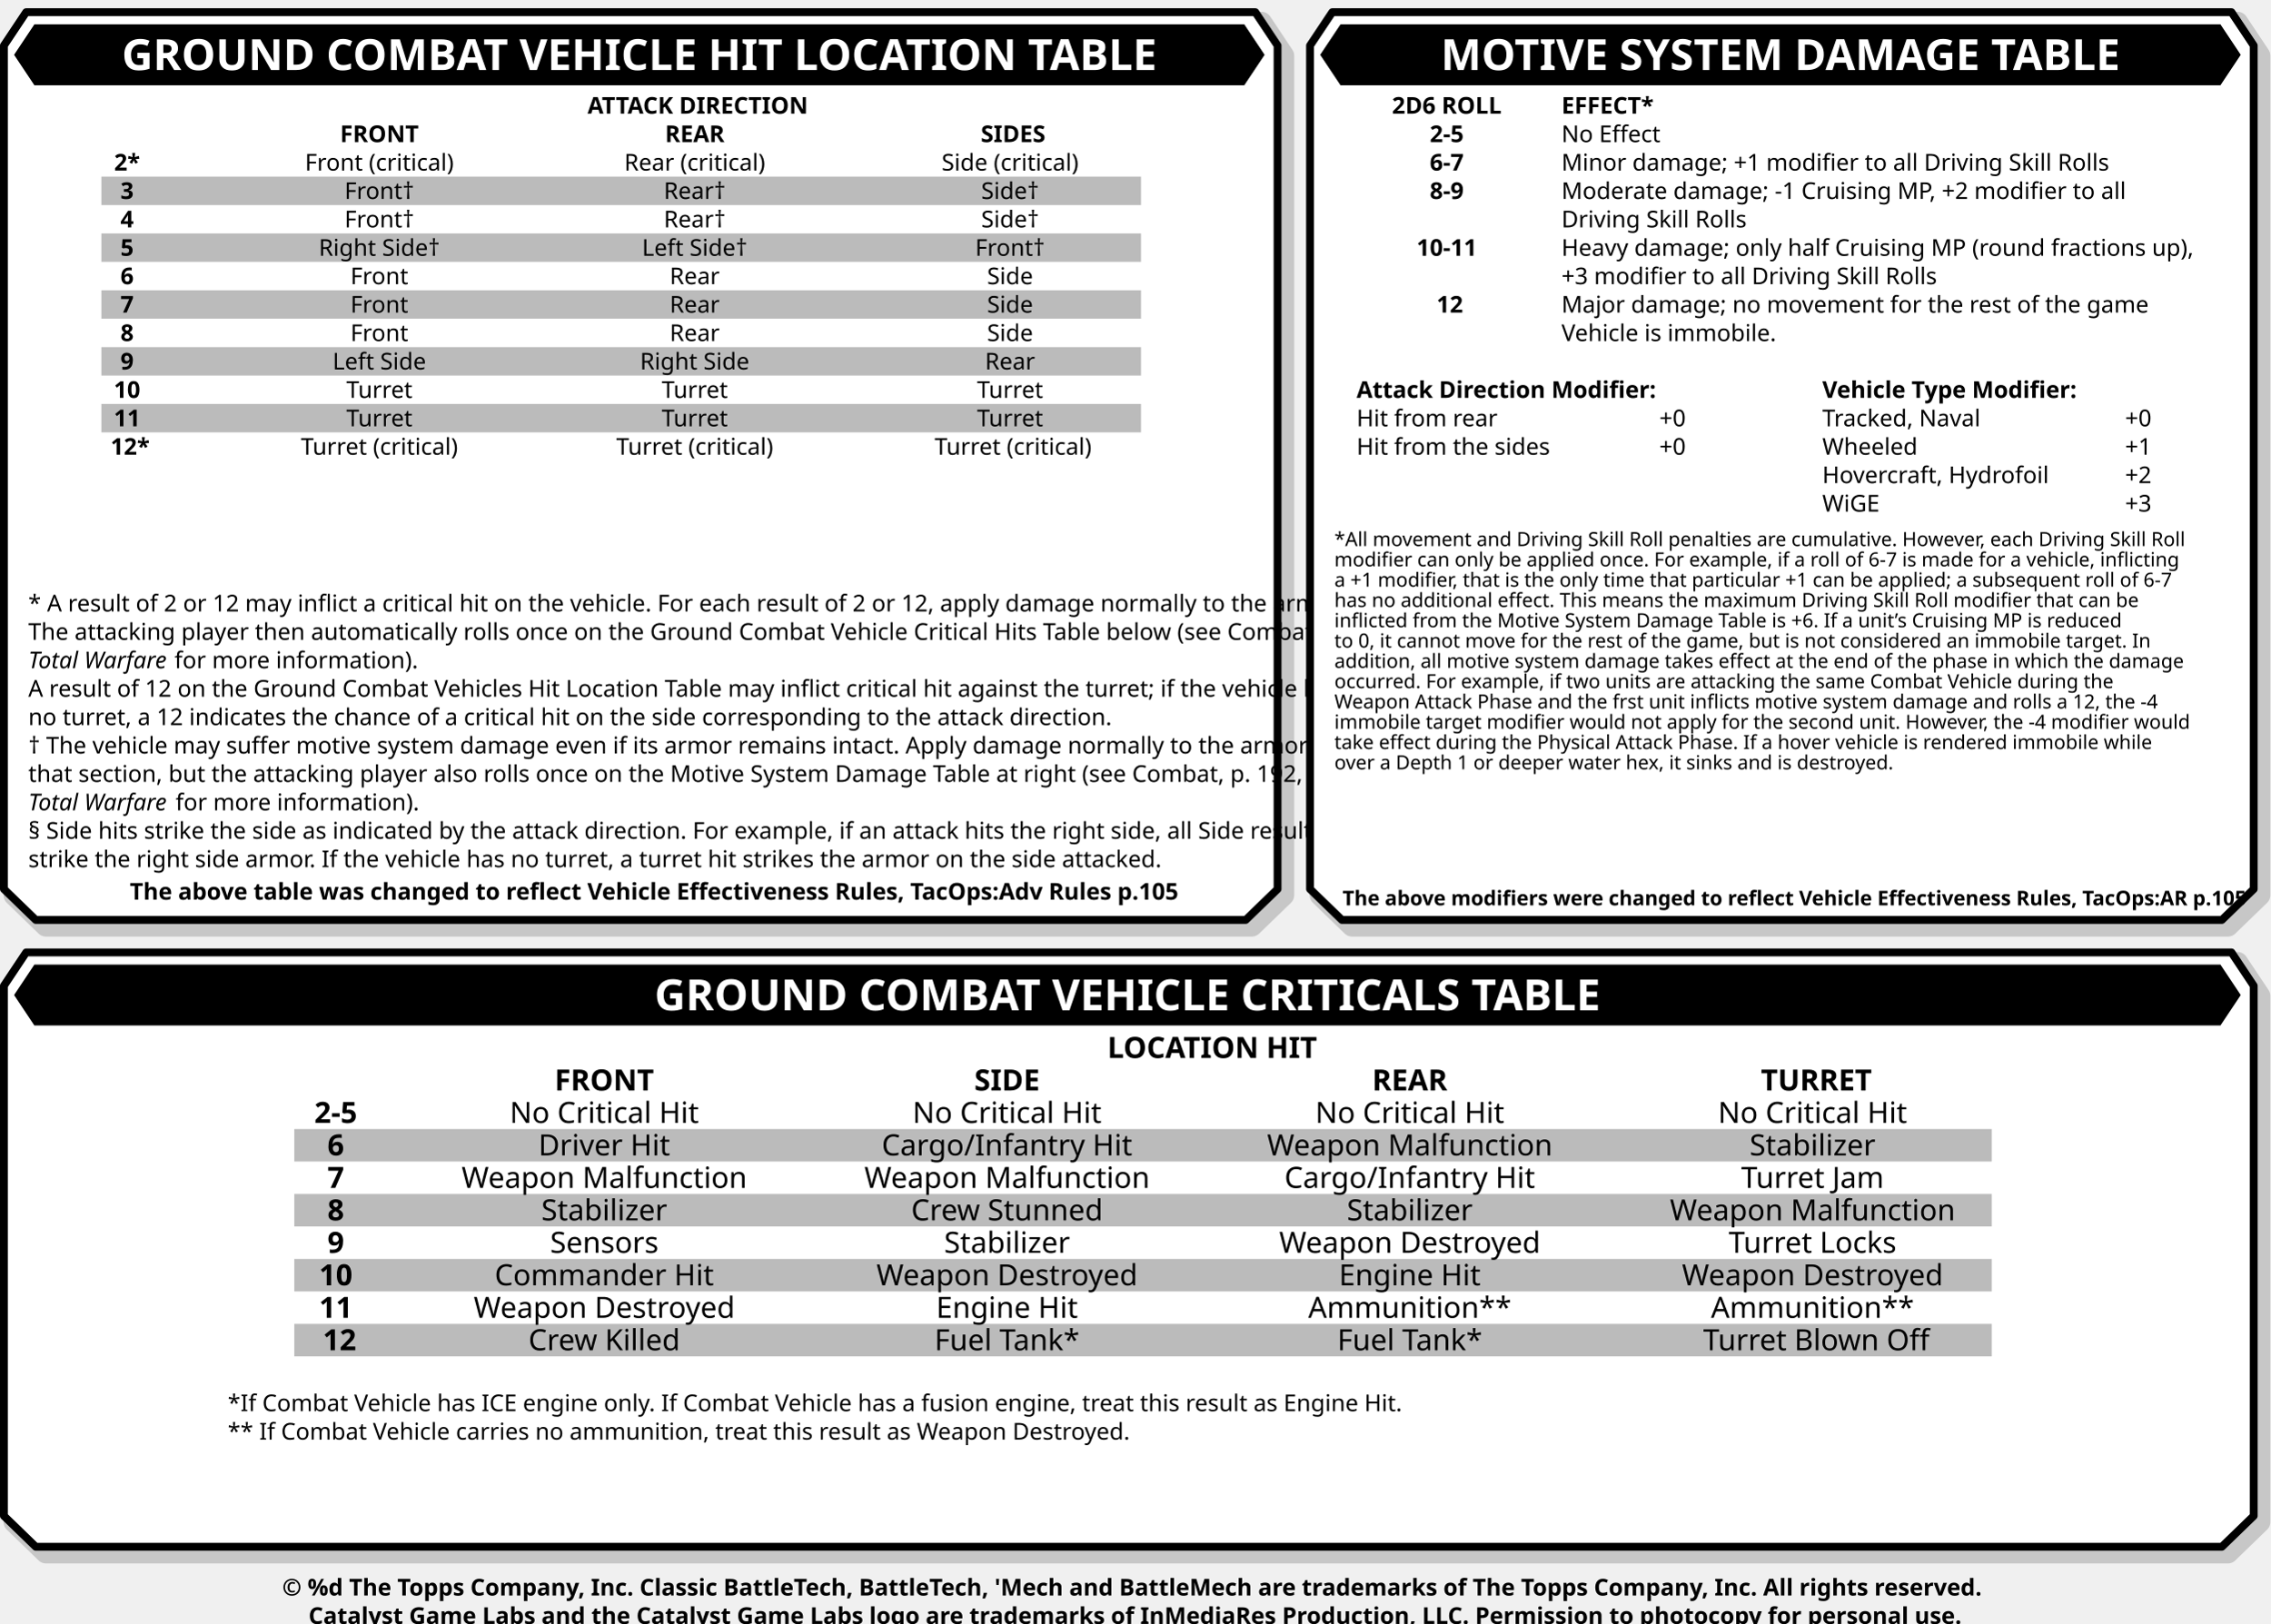
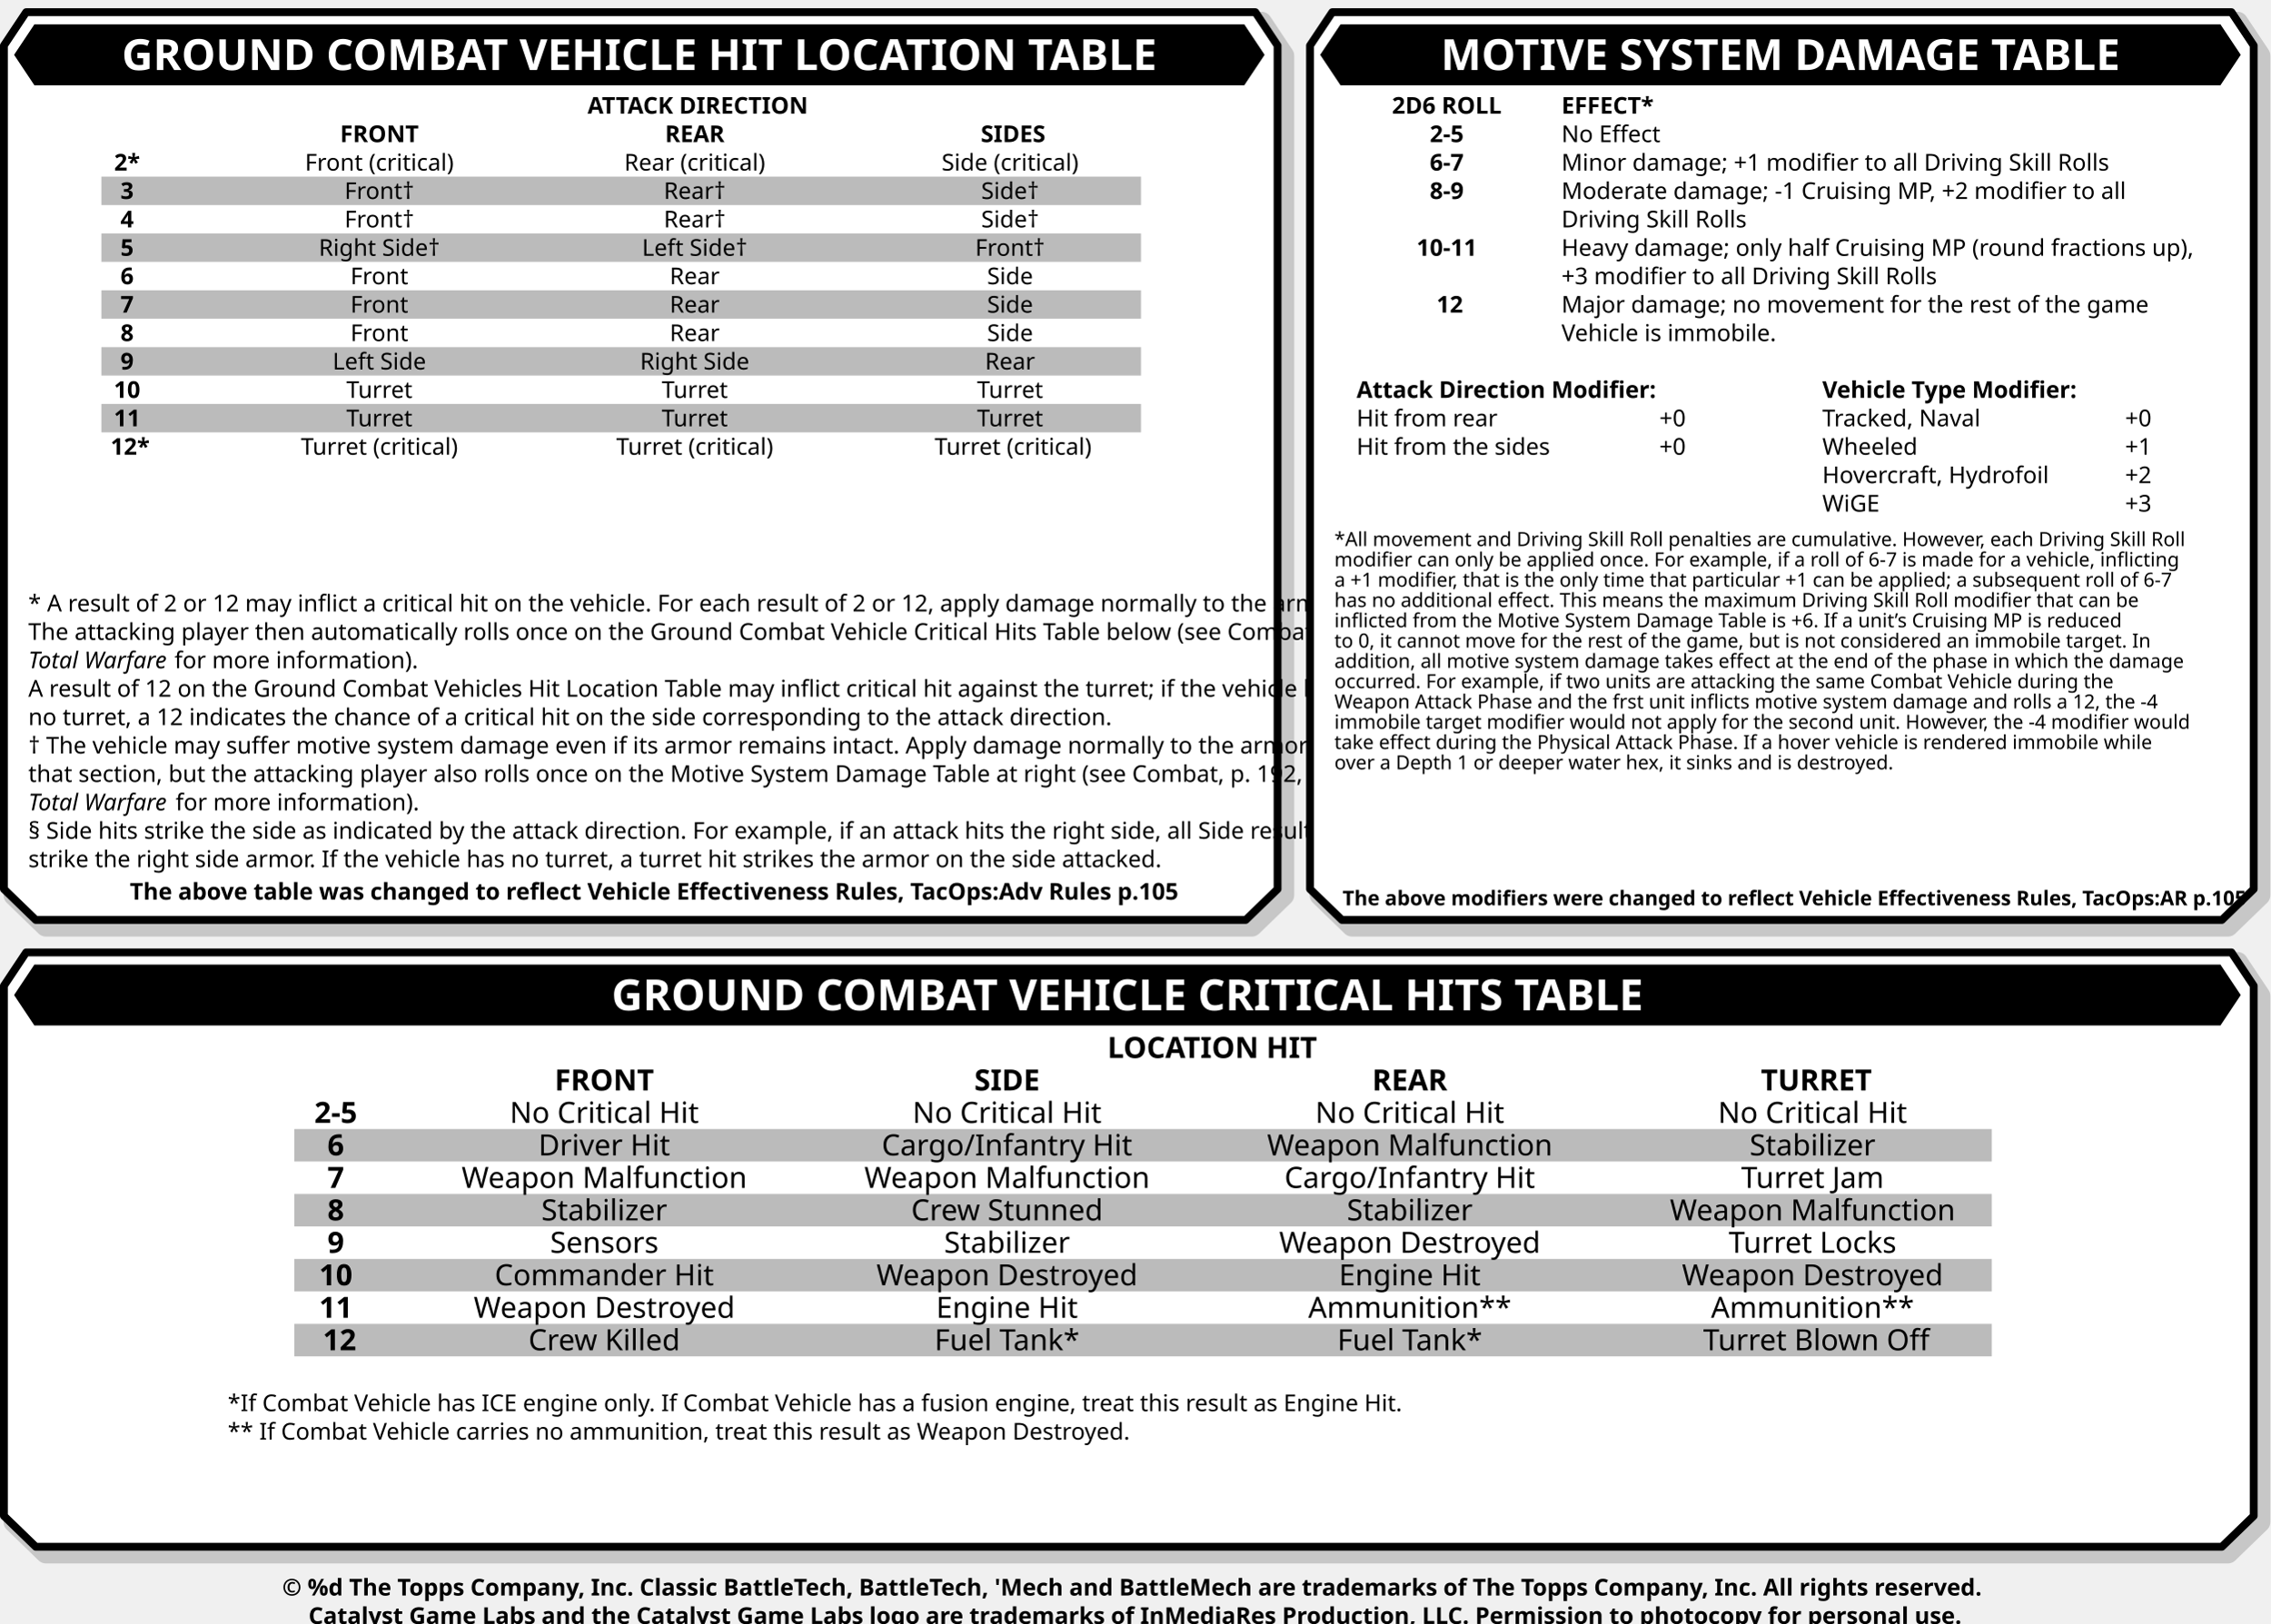
<svg xmlns="http://www.w3.org/2000/svg" contentScriptType="text/ecmascript" width="559.0" zoomAndPan="magnify" contentStyleType="text/css" height="400.0" preserveAspectRatio="xMidYMid meet" version="1.0" id="svg155">
  <defs id="defs155" />
  <g style="mml-color-elements:" id="rs_template">
    <text font-size="5.7px" transform="translate (279.5 400.0)" fill="#000000" text-anchor="middle" font-family="Eurostile" id="footer" font-weight="bold">
      <tspan lengthAdjust="spacingAndGlyphs" x="0.0" id="tspanCopyright" y="-7.000" textLength="531.050">© %d The Topps Company, Inc. Classic BattleTech, BattleTech, 'Mech and BattleMech are trademarks of The Topps Company, Inc. All rights reserved.</tspan>
      <tspan lengthAdjust="spacingAndGlyphs" x="0.0" y="0" textLength="503.100" id="tspan1">Catalyst Game Labs and the Catalyst Game Labs logo are trademarks of InMediaRes Production, LLC. Permission to photocopy for personal use.</tspan>
    </text>
    <g transform="translate(0.966,3)" id="g64">
      <g id="g4">
        <path fill="#ffffff" d="M 2.5,10.714 7.975,2.5 h 301.68 l 5.475,8.214 V 217.5 l -7.845,7.6 H 10.345 L 2.5,217.5 Z" stroke-width="5.2" stroke-linejoin="round" stroke="#c7c7c7" id="path1" />
        <path fill="#ffffff" d="M 0,8.214 5.475,0 h 302.68 l 5.475,8.214 V 216 l -7.845,7.6 H 7.845 L 0,216 Z" stroke-width="1.932" stroke-linejoin="round" stroke="#000000" id="path2" />
        <g transform="translate(2.5,3)" id="g3">
          <path fill="#000000" d="M 0,7.5 4.999,0 h 297.94 l 4.999,7.5 -4.999,7.5 H 4.999 Z" id="path3" />
          <text x="153.969" y="11.25" fill="#ffffff" text-anchor="middle" style="font-style:normal;font-weight:bold;font-size:10.6px;font-family:Eurostile" textLength="198.545" lengthAdjust="spacingAndGlyphs" id="text3">GROUND COMBAT VEHICLE HIT LOCATION TABLE</text>
        </g>
      </g>
      <g id="shade1" class="tableshading" style="fill:#bbbbbb" transform="translate(0,-3)">
        <rect id="rect155" width="256" height="7" x="24" y="43.5" />
        <rect id="rect156" width="256" height="7" x="24" y="57.5" />
        <rect id="rect157" width="256" height="7" x="24" y="71.5" />
        <rect id="rect158" width="256" height="7" x="24" y="85.5" />
        <rect id="rect159" width="256" height="7" x="24" y="99.5" />
      </g>
      <text fill="#000000" x="170.847" y="25" style="font-style:normal;font-weight:bold;font-size:5.7px;font-family:Eurostile" text-anchor="middle" id="text4">ATTACK DIRECTION</text>
      <g transform="translate(0,32)" id="g50">
        <text text-anchor="middle" style="font-style:normal;font-weight:bold;font-size:5.7px;font-family:Eurostile" id="text6">
          <tspan x="93.189" y="0" id="tspan4">FRONT</tspan>
          <tspan x="170.847" y="0" id="tspan5">REAR</tspan>
          <tspan x="248.504" y="0" id="tspan6">SIDES</tspan>
        </text>
        <text text-anchor="middle" style="font-style:normal;font-weight:bold;font-size:5.7px;font-family:Eurostile" id="text17">
          <tspan x="31.063" y="7" id="tspan7">2*</tspan>
          <tspan x="31.063" y="14" id="tspan8">3</tspan>
          <tspan x="31.063" y="21" id="tspan9">4</tspan>
          <tspan x="31.063" y="28" id="tspan10">5</tspan>
          <tspan x="31.063" y="35" id="tspan11">6</tspan>
          <tspan x="31.063" y="42" id="tspan12">7</tspan>
          <tspan x="31.063" y="49" id="tspan13">8</tspan>
          <tspan x="31.063" y="56" id="tspan14">9</tspan>
          <tspan x="31.063" y="63" id="tspan15">10</tspan>
          <tspan x="31.063" y="70" id="tspan16">11</tspan>
          <tspan x="31.063" y="77" id="tspan17">12*</tspan>
        </text>
        <text text-anchor="middle" style="font-style:normal;font-weight:normal;font-size:5.7px;font-family:Eurostile" id="text50">
          <tspan x="93.189" y="7" id="tspan18">Front (critical)</tspan>
          <tspan x="170.847" y="7" id="tspan19">Rear (critical)</tspan>
          <tspan x="248.504" y="7" id="tspan20">Side (critical)</tspan>
          <tspan x="93.189" y="14" id="tspan21">Front†</tspan>
          <tspan x="170.847" y="14" id="tspan22">Rear†</tspan>
          <tspan x="248.504" y="14" id="tspan23">Side†</tspan>
          <tspan x="93.189" y="21" id="tspan24">Front†</tspan>
          <tspan x="170.847" y="21" id="tspan25">Rear†</tspan>
          <tspan x="248.504" y="21" id="tspan26">Side†</tspan>
          <tspan x="93.189" y="28" id="tspan27">Right Side†</tspan>
          <tspan x="170.847" y="28" id="tspan28">Left Side†</tspan>
          <tspan x="248.504" y="28" id="tspan29">Front†</tspan>
          <tspan x="93.189" y="35" id="tspan30">Front</tspan>
          <tspan x="170.847" y="35" id="tspan31">Rear</tspan>
          <tspan x="248.504" y="35" id="tspan32">Side</tspan>
          <tspan x="93.189" y="42" id="tspan33">Front</tspan>
          <tspan x="170.847" y="42" id="tspan34">Rear</tspan>
          <tspan x="248.504" y="42" id="tspan35">Side</tspan>
          <tspan x="93.189" y="49" id="tspan36">Front</tspan>
          <tspan x="170.847" y="49" id="tspan37">Rear</tspan>
          <tspan x="248.504" y="49" id="tspan38">Side</tspan>
          <tspan x="93.189" y="56" id="tspan39">Left Side</tspan>
          <tspan x="170.847" y="56" id="tspan40">Right Side</tspan>
          <tspan x="248.504" y="56" id="tspan41">Rear</tspan>
          <tspan x="93.189" y="63" id="tspan42">Turret</tspan>
          <tspan x="170.847" y="63" id="tspan43">Turret</tspan>
          <tspan x="248.504" y="63" id="tspan44">Turret</tspan>
          <tspan x="93.189" y="70" id="tspan45">Turret</tspan>
          <tspan x="170.847" y="70" id="tspan46">Turret</tspan>
          <tspan x="248.504" y="70" id="tspan47">Turret</tspan>
          <tspan x="93.189" y="77" id="tspan48">Turret (critical)</tspan>
          <tspan x="170.847" y="77" id="tspan49">Turret (critical)</tspan>
          <tspan x="248.504" y="77" id="tspan50">Turret (critical)</tspan>
        </text>
      </g>
      <g transform="translate(0,140.6)" id="g63">
        <text x="6" y="7" fill="#000000" text-anchor="start" style="font-style:normal;font-weight:normal;font-size:5.7px;font-family:Eurostile" textLength="301.63" lengthAdjust="spacingAndGlyphs" id="text51">* A result of 2 or 12 may inflict a critical hit on the vehicle. For each result of 2 or 12, apply damage normally to the armor in that section.</text>
        <text x="6" y="14" fill="#000000" text-anchor="start" style="font-style:normal;font-weight:normal;font-size:5.7px;font-family:Eurostile" textLength="301.63" lengthAdjust="spacingAndGlyphs" id="text52">The attacking player then automatically rolls once on the Ground Combat Vehicle Critical Hits
            Table below (see Combat, p. 192, in</text>
        <text x="6" y="21" fill="#000000" text-anchor="start" style="font-style:italic;font-weight:normal;font-size:5.7px;font-family:Eurostile" textLength="33.425" lengthAdjust="spacingAndGlyphs" id="text54">Total Warfare</text>
        <text x="42" y="21" fill="#000000" text-anchor="start" style="font-style:normal;font-weight:normal;font-size:5.7px;font-family:Eurostile" textLength="53.281" lengthAdjust="spacingAndGlyphs" id="text55">for more information).</text>
        <text x="6" y="28" fill="#000000" text-anchor="start" style="font-style:normal;font-weight:normal;font-size:5.7px;font-family:Eurostile" textLength="301.63" lengthAdjust="spacingAndGlyphs" id="text56">A result of 12 on the Ground Combat Vehicles Hit Location Table may inflict critical hit against the turret; if the vehicle has</text>
        <text fill="#000000" x="6" y="35" style="font-style:normal;font-weight:normal;font-size:5.7px;font-family:Eurostile" text-anchor="start" id="text57">no turret, a 12 indicates the chance of a critical hit on the side corresponding to the attack direction.</text>
        <text x="6" y="42" fill="#000000" text-anchor="start" style="font-style:normal;font-weight:normal;font-size:5.7px;font-family:Eurostile" textLength="301.63" lengthAdjust="spacingAndGlyphs" id="text58">† The vehicle may suffer motive system damage even if its armor remains intact. Apply damage normally to the armor in</text>
        <text x="6" y="49" fill="#000000" text-anchor="start" style="font-style:normal;font-weight:normal;font-size:5.7px;font-family:Eurostile" textLength="301.63" lengthAdjust="spacingAndGlyphs" id="text59">that section, but the attacking player also rolls once on the Motive System Damage Table at right (see Combat, p. 192, in</text>
        <text x="6" y="56" fill="#000000" text-anchor="start" style="font-style:italic;font-weight:normal;font-size:5.7px;font-family:Eurostile" textLength="33.425" lengthAdjust="spacingAndGlyphs" id="text60">Total Warfare</text>
        <text x="42.269" y="56" fill="#000000" text-anchor="start" style="font-style:normal;font-weight:normal;font-size:5.7px;font-family:Eurostile" textLength="53.281" lengthAdjust="spacingAndGlyphs" id="text61">for more information).</text>
        <text x="6" y="63" fill="#000000" text-anchor="start" style="font-style:normal;font-weight:normal;font-size:5.7px;font-family:Eurostile" textLength="301.63" lengthAdjust="spacingAndGlyphs" id="text62">§ Side hits strike the side as indicated by the attack direction. For example, if an attack hits the right side, all Side results</text>
        <text fill="#000000" x="6" y="70" style="font-style:normal;font-weight:normal;font-size:5.7px;font-family:Eurostile" text-anchor="start" id="text63">strike the right side armor. If the vehicle has no turret, a turret hit strikes the armor on the side attacked.</text>
        <text fill="#000000" x="31" y="78" style="font-style:normal;font-weight:bold;font-size:5.7px;font-family:Eurostile" text-anchor="start" id="text160">The above table was changed to reflect Vehicle Effectiveness Rules, TacOps:Adv Rules p.105</text>
      </g>
    </g>
    <g transform="translate(322.596,3)" id="g107">
      <g id="g67">
        <path fill="#ffffff" d="M 2.5,10.714 7.975,2.5 h 220.42 l 5.475,8.214 V 217.5 l -7.845,7.6 H 10.345 L 2.5,217.5 Z" stroke-width="5.2" stroke-linejoin="round" stroke="#c7c7c7" id="path64" />
        <path fill="#ffffff" d="M 0,8.214 5.475,0 h 221.42 l 5.475,8.214 V 216 l -7.845,7.6 H 7.845 L 0,216 Z" stroke-width="1.932" stroke-linejoin="round" stroke="#000000" id="path65" />
        <g transform="translate(2.5,3)" id="g66">
          <path fill="#000000" d="M 0,7.5 4.999,0 h 216.68 l 4.999,7.5 -4.999,7.5 H 4.999 Z" id="path66" />
          <text x="113.339" y="11.25" fill="#ffffff" text-anchor="middle" style="font-style:normal;font-weight:bold;font-size:10.6px;font-family:Eurostile" textLength="157.417" lengthAdjust="spacingAndGlyphs" id="text66">MOTIVE SYSTEM DAMAGE TABLE</text>
        </g>
      </g>
      <g transform="translate(0,25)" id="g81">
        <text text-anchor="start" style="font-style:normal;font-weight:bold;font-size:5.7px;font-family:Eurostile" id="text67">
          <tspan x="61.93" y="0" id="tspan67">EFFECT*</tspan>
        </text>
        <text text-anchor="middle" style="font-style:normal;font-weight:bold;font-size:5.7px;font-family:Eurostile" id="text73">
          <tspan x="34.405" y="0" id="tspan68">2D6 ROLL</tspan>
          <tspan x="34.405" y="7" id="tspan69">2-5</tspan>
          <tspan x="34.405" y="14" id="tspan70">6-7</tspan>
          <tspan x="34.405" y="21" id="tspan71">8-9</tspan>
          <tspan x="34.405" y="35" id="tspan72">10-11</tspan>
          <tspan x="34.405" y="49" id="tspan73">12</tspan>
        </text>
        <text text-anchor="start" style="font-style:normal;font-weight:normal;font-size:5.7px;font-family:Eurostile" id="text81">
          <tspan x="61.93" y="7" id="tspan74">No Effect</tspan>
          <tspan x="61.93" y="14" id="tspan75">Minor damage; +1 modifier to all Driving Skill Rolls</tspan>
          <tspan x="61.93" y="21" id="tspan76">Moderate damage; -1 Cruising MP, +2 modifier to all</tspan>
          <tspan x="61.93" y="28" id="tspan77">Driving Skill Rolls</tspan>
          <tspan x="61.93" y="35" id="tspan78">Heavy damage; only half Cruising MP (round fractions up),</tspan>
          <tspan x="61.93" y="42" id="tspan79">+3 modifier to all Driving Skill Rolls</tspan>
          <tspan x="61.93" y="49" id="tspan80">Major damage; no movement for the rest of the game</tspan>
          <tspan x="61.93" y="56" id="tspan81">Vehicle is immobile.</tspan>
        </text>
      </g>
      <g transform="translate(0,95)" id="g86">
        <text text-anchor="start" style="font-style:normal;font-weight:bold;font-size:5.7px;font-family:Eurostile" id="text82">
          <tspan x="11.469" y="0" id="tspan82">Attack Direction Modifier:</tspan>
        </text>
        <text text-anchor="start" style="font-style:normal;font-weight:normal;font-size:5.7px;font-family:Eurostile" id="text86">
          <tspan x="11.469" y="7" id="tspan83">Hit from rear</tspan>
          <tspan x="86.014" y="7" id="tspan84">+0</tspan>
          <tspan x="11.469" y="14" id="tspan85">Hit from the sides</tspan>
          <tspan x="86.014" y="14" id="tspan86">+0</tspan>
        </text>
      </g>
      <g transform="translate(114.685,95)" id="g95">
        <text text-anchor="start" style="font-style:normal;font-weight:bold;font-size:5.7px;font-family:Eurostile" id="text87">
          <tspan x="11.469" y="0" id="tspan87">Vehicle Type Modifier:</tspan>
        </text>
        <text text-anchor="start" style="font-style:normal;font-weight:normal;font-size:5.7px;font-family:Eurostile" id="text95">
          <tspan x="11.469" y="7" id="tspan88">Tracked, Naval</tspan>
          <tspan x="86.014" y="7" id="tspan89">+0</tspan>
          <tspan x="11.469" y="14" id="tspan90">Wheeled</tspan>
          <tspan x="86.014" y="14" id="tspan91">+1</tspan>
          <tspan x="11.469" y="21" id="tspan92">Hovercraft, Hydrofoil</tspan>
          <tspan x="86.014" y="21" id="tspan93">+2</tspan>
          <tspan x="11.469" y="28" id="tspan94">WiGE</tspan>
          <tspan x="86.014" y="28" id="tspan95">+3</tspan>
        </text>
      </g>
      <text x="6" y="131.5" fill="#000000" text-anchor="start" style="font-style:normal;font-weight:normal;font-size:4.8px;font-family:Eurostile" textLength="220.37" lengthAdjust="spacingAndGlyphs" id="text96">*All movement and Driving Skill Roll penalties are cumulative. However, each Driving Skill Roll</text>
      <text x="6" y="136.5" fill="#000000" text-anchor="start" style="font-style:normal;font-weight:normal;font-size:4.8px;font-family:Eurostile" textLength="220.37" lengthAdjust="spacingAndGlyphs" id="text97">modifier can only be applied once. For example, if a roll of 6-7 is made for a vehicle, inflicting</text>
      <text x="6" y="141.5" fill="#000000" text-anchor="start" style="font-style:normal;font-weight:normal;font-size:4.8px;font-family:Eurostile" textLength="220.37" lengthAdjust="spacingAndGlyphs" id="text98">a +1 modifier, that is the only time that particular +1 can be applied; a subsequent roll of 6-7</text>
      <text x="6" y="146.5" fill="#000000" text-anchor="start" style="font-style:normal;font-weight:normal;font-size:4.8px;font-family:Eurostile" textLength="220.37" lengthAdjust="spacingAndGlyphs" id="text99">has no additional effect. This means the maximum Driving Skill Roll modifier that can be</text>
      <text x="6" y="151.5" fill="#000000" text-anchor="start" style="font-style:normal;font-weight:normal;font-size:4.8px;font-family:Eurostile" textLength="220.37" lengthAdjust="spacingAndGlyphs" id="text100">inflicted from the Motive System Damage Table is +6. If a unit’s Cruising MP is reduced</text>
      <text x="6" y="156.5" fill="#000000" text-anchor="start" style="font-style:normal;font-weight:normal;font-size:4.8px;font-family:Eurostile" textLength="220.37" lengthAdjust="spacingAndGlyphs" id="text101">to 0, it cannot move for the rest of the game, but is not considered an immobile target. In</text>
      <text x="6" y="161.5" fill="#000000" text-anchor="start" style="font-style:normal;font-weight:normal;font-size:4.8px;font-family:Eurostile" textLength="220.37" lengthAdjust="spacingAndGlyphs" id="text102">addition, all motive system damage takes effect at the end of the phase in which the damage</text>
      <text x="6" y="166.5" fill="#000000" text-anchor="start" style="font-style:normal;font-weight:normal;font-size:4.8px;font-family:Eurostile" textLength="220.37" lengthAdjust="spacingAndGlyphs" id="text103">occurred. For example, if two units are attacking the same Combat Vehicle during the</text>
      <text x="6" y="171.5" fill="#000000" text-anchor="start" style="font-style:normal;font-weight:normal;font-size:4.8px;font-family:Eurostile" textLength="220.37" lengthAdjust="spacingAndGlyphs" id="text104">Weapon Attack Phase and the frst unit inflicts motive system damage and rolls a 12, the -4</text>
      <text x="6" y="176.5" fill="#000000" text-anchor="start" style="font-style:normal;font-weight:normal;font-size:4.8px;font-family:Eurostile" textLength="220.37" lengthAdjust="spacingAndGlyphs" id="text105">immobile target modifier would not apply for the second unit. However, the -4 modifier would</text>
      <text x="6" y="181.5" fill="#000000" text-anchor="start" style="font-style:normal;font-weight:normal;font-size:4.8px;font-family:Eurostile" textLength="220.37" lengthAdjust="spacingAndGlyphs" id="text106">take effect during the Physical Attack Phase. If a hover vehicle is rendered immobile while</text>
      <text fill="#000000" x="6" y="186.5" style="font-style:normal;font-weight:normal;font-size:4.8px;font-family:Eurostile" text-anchor="start" id="text107">over a Depth 1 or deeper water hex, it sinks and is destroyed.</text>
      <text fill="#000000" x="8" y="220" style="font-style:normal;font-weight:bold;font-size:5px;font-family:Eurostile" text-anchor="start" id="text161">The above modifiers were changed to reflect Vehicle Effectiveness Rules, TacOps:AR p.105</text>
    </g>
    <g transform="translate(0.966,234.6)" id="g155">
      <g id="g110">
        <path fill="#ffffff" d="M 2.5,10.714 7.975,2.5 h 542.05 l 5.475,8.214 V 140.3 l -7.845,7.6 H 10.345 L 2.5,140.3 Z" stroke-width="5.2" stroke-linejoin="round" stroke="#c7c7c7" id="path107" />
        <path fill="#ffffff" d="M 0,8.214 5.475,0 h 543.05 L 554,8.214 V 138.8 l -7.845,7.6 H 7.845 L 0,138.8 Z" stroke-width="1.932" stroke-linejoin="round" stroke="#000000" id="path108" />
        <g transform="translate(2.5,3)" id="g109">
          <path fill="#000000" d="M 0,7.5 4.999,0 h 538.31 l 4.999,7.5 -4.999,7.5 H 4.999 Z" id="path109" />
-           <text x="274.154" y="11.25" fill="#ffffff" text-anchor="middle" style="font-style:normal;font-weight:bold;font-size:10.6px;font-family:Eurostile" textLength="213.991" lengthAdjust="spacingAndGlyphs" id="text109">GROUND COMBAT VEHICLE CRITICALS TABLE</text>
+           <text x="274.154" y="11.25" fill="#ffffff" text-anchor="middle" style="font-style:normal;font-weight:bold;font-size:10.6px;font-family:Eurostile" textLength="213.991" lengthAdjust="spacingAndGlyphs" id="text109">GROUND COMBAT VEHICLE CRITICAL HITS TABLE</text>
        </g>
      </g>
      <g id="shade2" transform="translate(-5.5,-219.5)" class="tableshading" style="fill:#bbbbbb">
        <rect id="rect160" width="418" height="8" x="77" y="263" />
        <rect id="rect161" width="418" height="8" x="77" y="279" />
        <rect id="rect162" width="418" height="8" x="77" y="295" />
        <rect id="rect163" width="418" height="8" x="77" y="311" />
      </g>
      <text fill="#000000" x="297.54" y="26" style="font-style:normal;font-weight:bold;font-size:7.2px;font-family:Eurostile" text-anchor="middle" id="text110">LOCATION HIT</text>
      <g transform="translate(0,34)" id="g153">
        <text text-anchor="middle" style="font-style:normal;font-weight:bold;font-size:7.2px;font-family:Eurostile" id="text113">
          <tspan x="148.77" y="0" id="tspan110">FRONT</tspan>
          <tspan x="247.95" y="0" id="tspan111">SIDE</tspan>
          <tspan x="347.13" y="0" id="tspan112">REAR</tspan>
          <tspan x="446.31" y="0" id="tspan113">TURRET</tspan>
        </text>
        <text text-anchor="middle" style="font-style:normal;font-weight:bold;font-size:7.2px;font-family:Eurostile" id="text121">
          <tspan x="82.65" y="8" id="tspan114">2-5</tspan>
          <tspan x="82.65" y="16" id="tspan115">6</tspan>
          <tspan x="82.65" y="24" id="tspan116">7</tspan>
          <tspan x="82.65" y="32" id="tspan117">8</tspan>
          <tspan x="82.65" y="40" id="tspan118">9</tspan>
          <tspan x="82.65" y="48" id="tspan119">10</tspan>
          <tspan x="82.65" y="56" id="tspan120">11</tspan>
          <tspan x="82.65" y="64" id="tspan121">12</tspan>
        </text>
        <text text-anchor="middle" style="font-style:normal;font-weight:normal;font-size:7.2px;font-family:Eurostile" id="text153">
          <tspan x="148.77" y="8" id="tspan122">No Critical Hit</tspan>
          <tspan x="247.95" y="8" id="tspan123">No Critical Hit</tspan>
          <tspan x="347.13" y="8" id="tspan124">No Critical Hit</tspan>
          <tspan x="446.31" y="8" id="tspan125">No Critical Hit</tspan>
          <tspan x="148.77" y="16" id="tspan126">Driver Hit</tspan>
          <tspan x="247.95" y="16" id="tspan127">Cargo/Infantry Hit</tspan>
          <tspan x="347.13" y="16" id="tspan128">Weapon Malfunction</tspan>
          <tspan x="446.31" y="16" id="tspan129">Stabilizer</tspan>
          <tspan x="148.77" y="24" id="tspan130">Weapon Malfunction</tspan>
          <tspan x="247.95" y="24" id="tspan131">Weapon Malfunction</tspan>
          <tspan x="347.13" y="24" id="tspan132">Cargo/Infantry Hit</tspan>
          <tspan x="446.31" y="24" id="tspan133">Turret Jam</tspan>
          <tspan x="148.77" y="32" id="tspan134">Stabilizer</tspan>
          <tspan x="247.95" y="32" id="tspan135">Crew Stunned</tspan>
          <tspan x="347.13" y="32" id="tspan136">Stabilizer</tspan>
          <tspan x="446.31" y="32" id="tspan137">Weapon Malfunction</tspan>
          <tspan x="148.77" y="40" id="tspan138">Sensors</tspan>
          <tspan x="247.95" y="40" id="tspan139">Stabilizer</tspan>
          <tspan x="347.13" y="40" id="tspan140">Weapon Destroyed</tspan>
          <tspan x="446.31" y="40" id="tspan141">Turret Locks</tspan>
          <tspan x="148.77" y="48" id="tspan142">Commander Hit</tspan>
          <tspan x="247.95" y="48" id="tspan143">Weapon Destroyed</tspan>
          <tspan x="347.13" y="48" id="tspan144">Engine Hit</tspan>
          <tspan x="446.31" y="48" id="tspan145">Weapon Destroyed</tspan>
          <tspan x="148.77" y="56" id="tspan146">Weapon Destroyed</tspan>
          <tspan x="247.95" y="56" id="tspan147">Engine Hit</tspan>
          <tspan x="347.13" y="56" id="tspan148">Ammunition**</tspan>
          <tspan x="446.31" y="56" id="tspan149">Ammunition**</tspan>
          <tspan x="148.77" y="64" id="tspan150">Crew Killed</tspan>
          <tspan x="247.95" y="64" id="tspan151">Fuel Tank*</tspan>
          <tspan x="347.13" y="64" id="tspan152">Fuel Tank*</tspan>
          <tspan x="446.31" y="64" id="tspan153">Turret Blown Off</tspan>
        </text>
      </g>
      <text fill="#000000" x="55.1" y="113" style="font-style:normal;font-weight:normal;font-size:5.7px;font-family:Eurostile" text-anchor="start" id="text154">*If Combat Vehicle has ICE engine only. If Combat Vehicle has a fusion engine, treat this result as Engine Hit.</text>
      <text fill="#000000" x="55.1" y="120" style="font-style:normal;font-weight:normal;font-size:5.7px;font-family:Eurostile" text-anchor="start" id="text155">** If Combat Vehicle carries no ammunition, treat this result as Weapon Destroyed.</text>
    </g>
  </g>
</svg>
